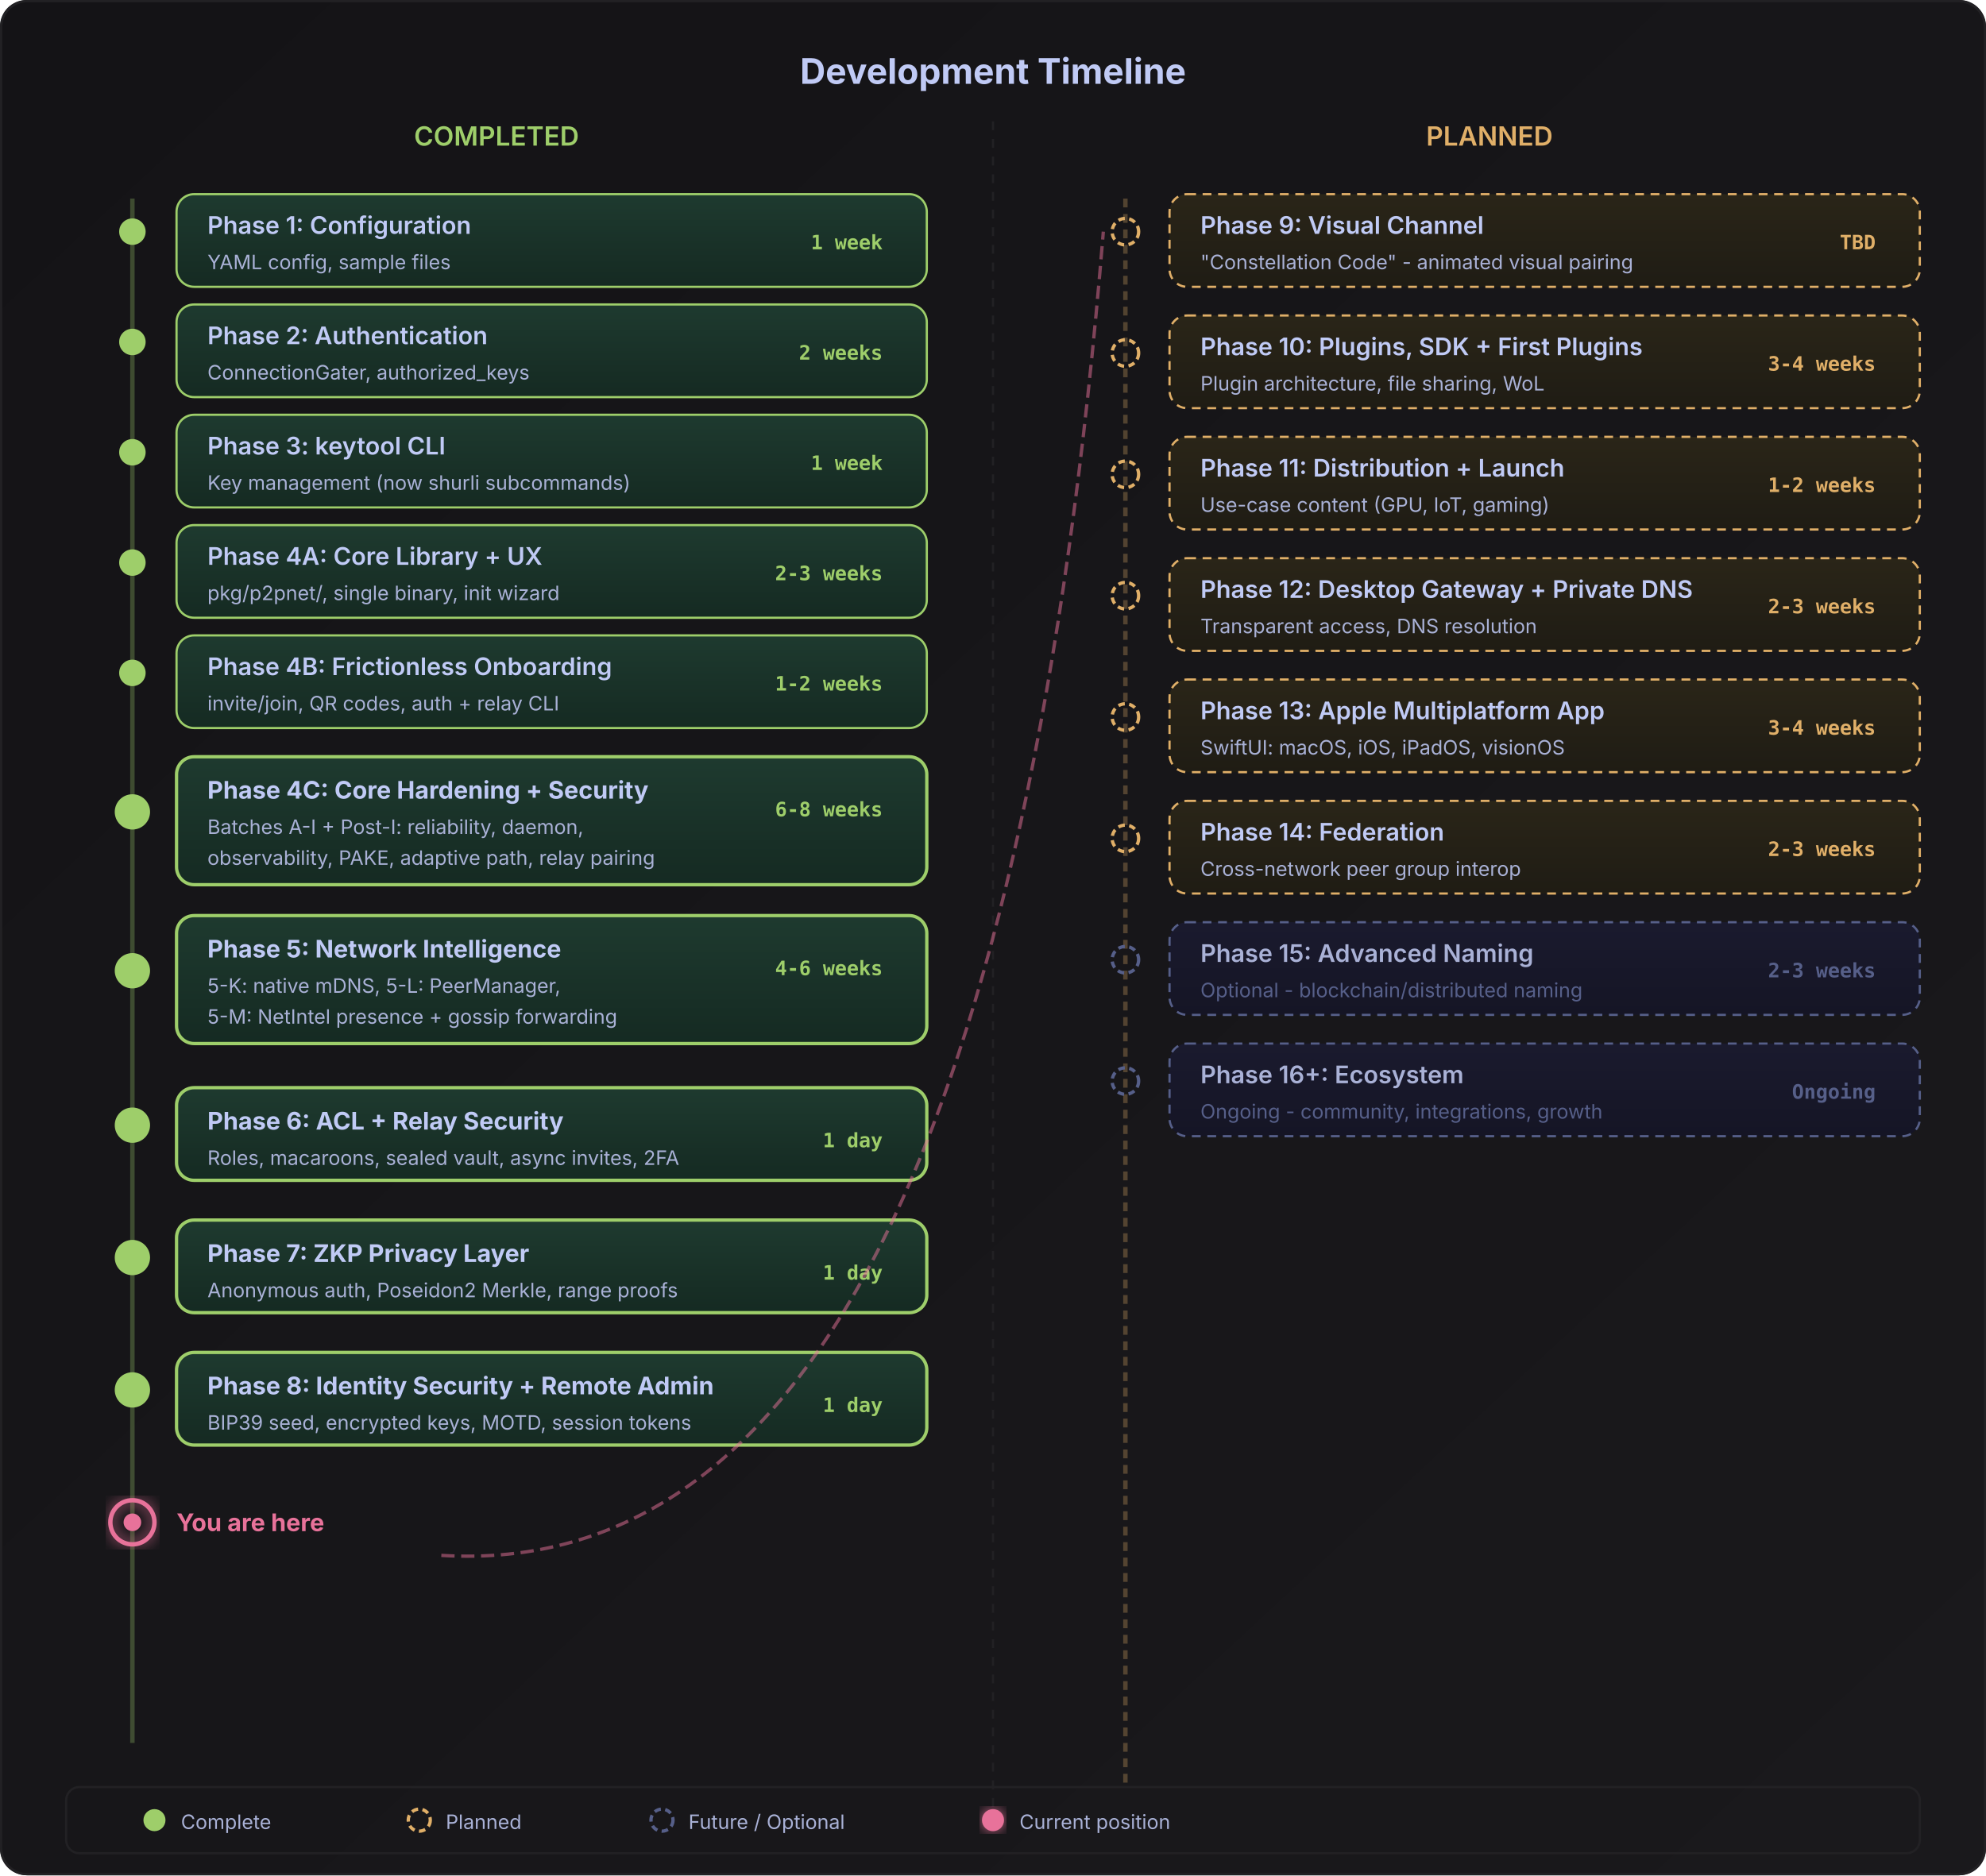
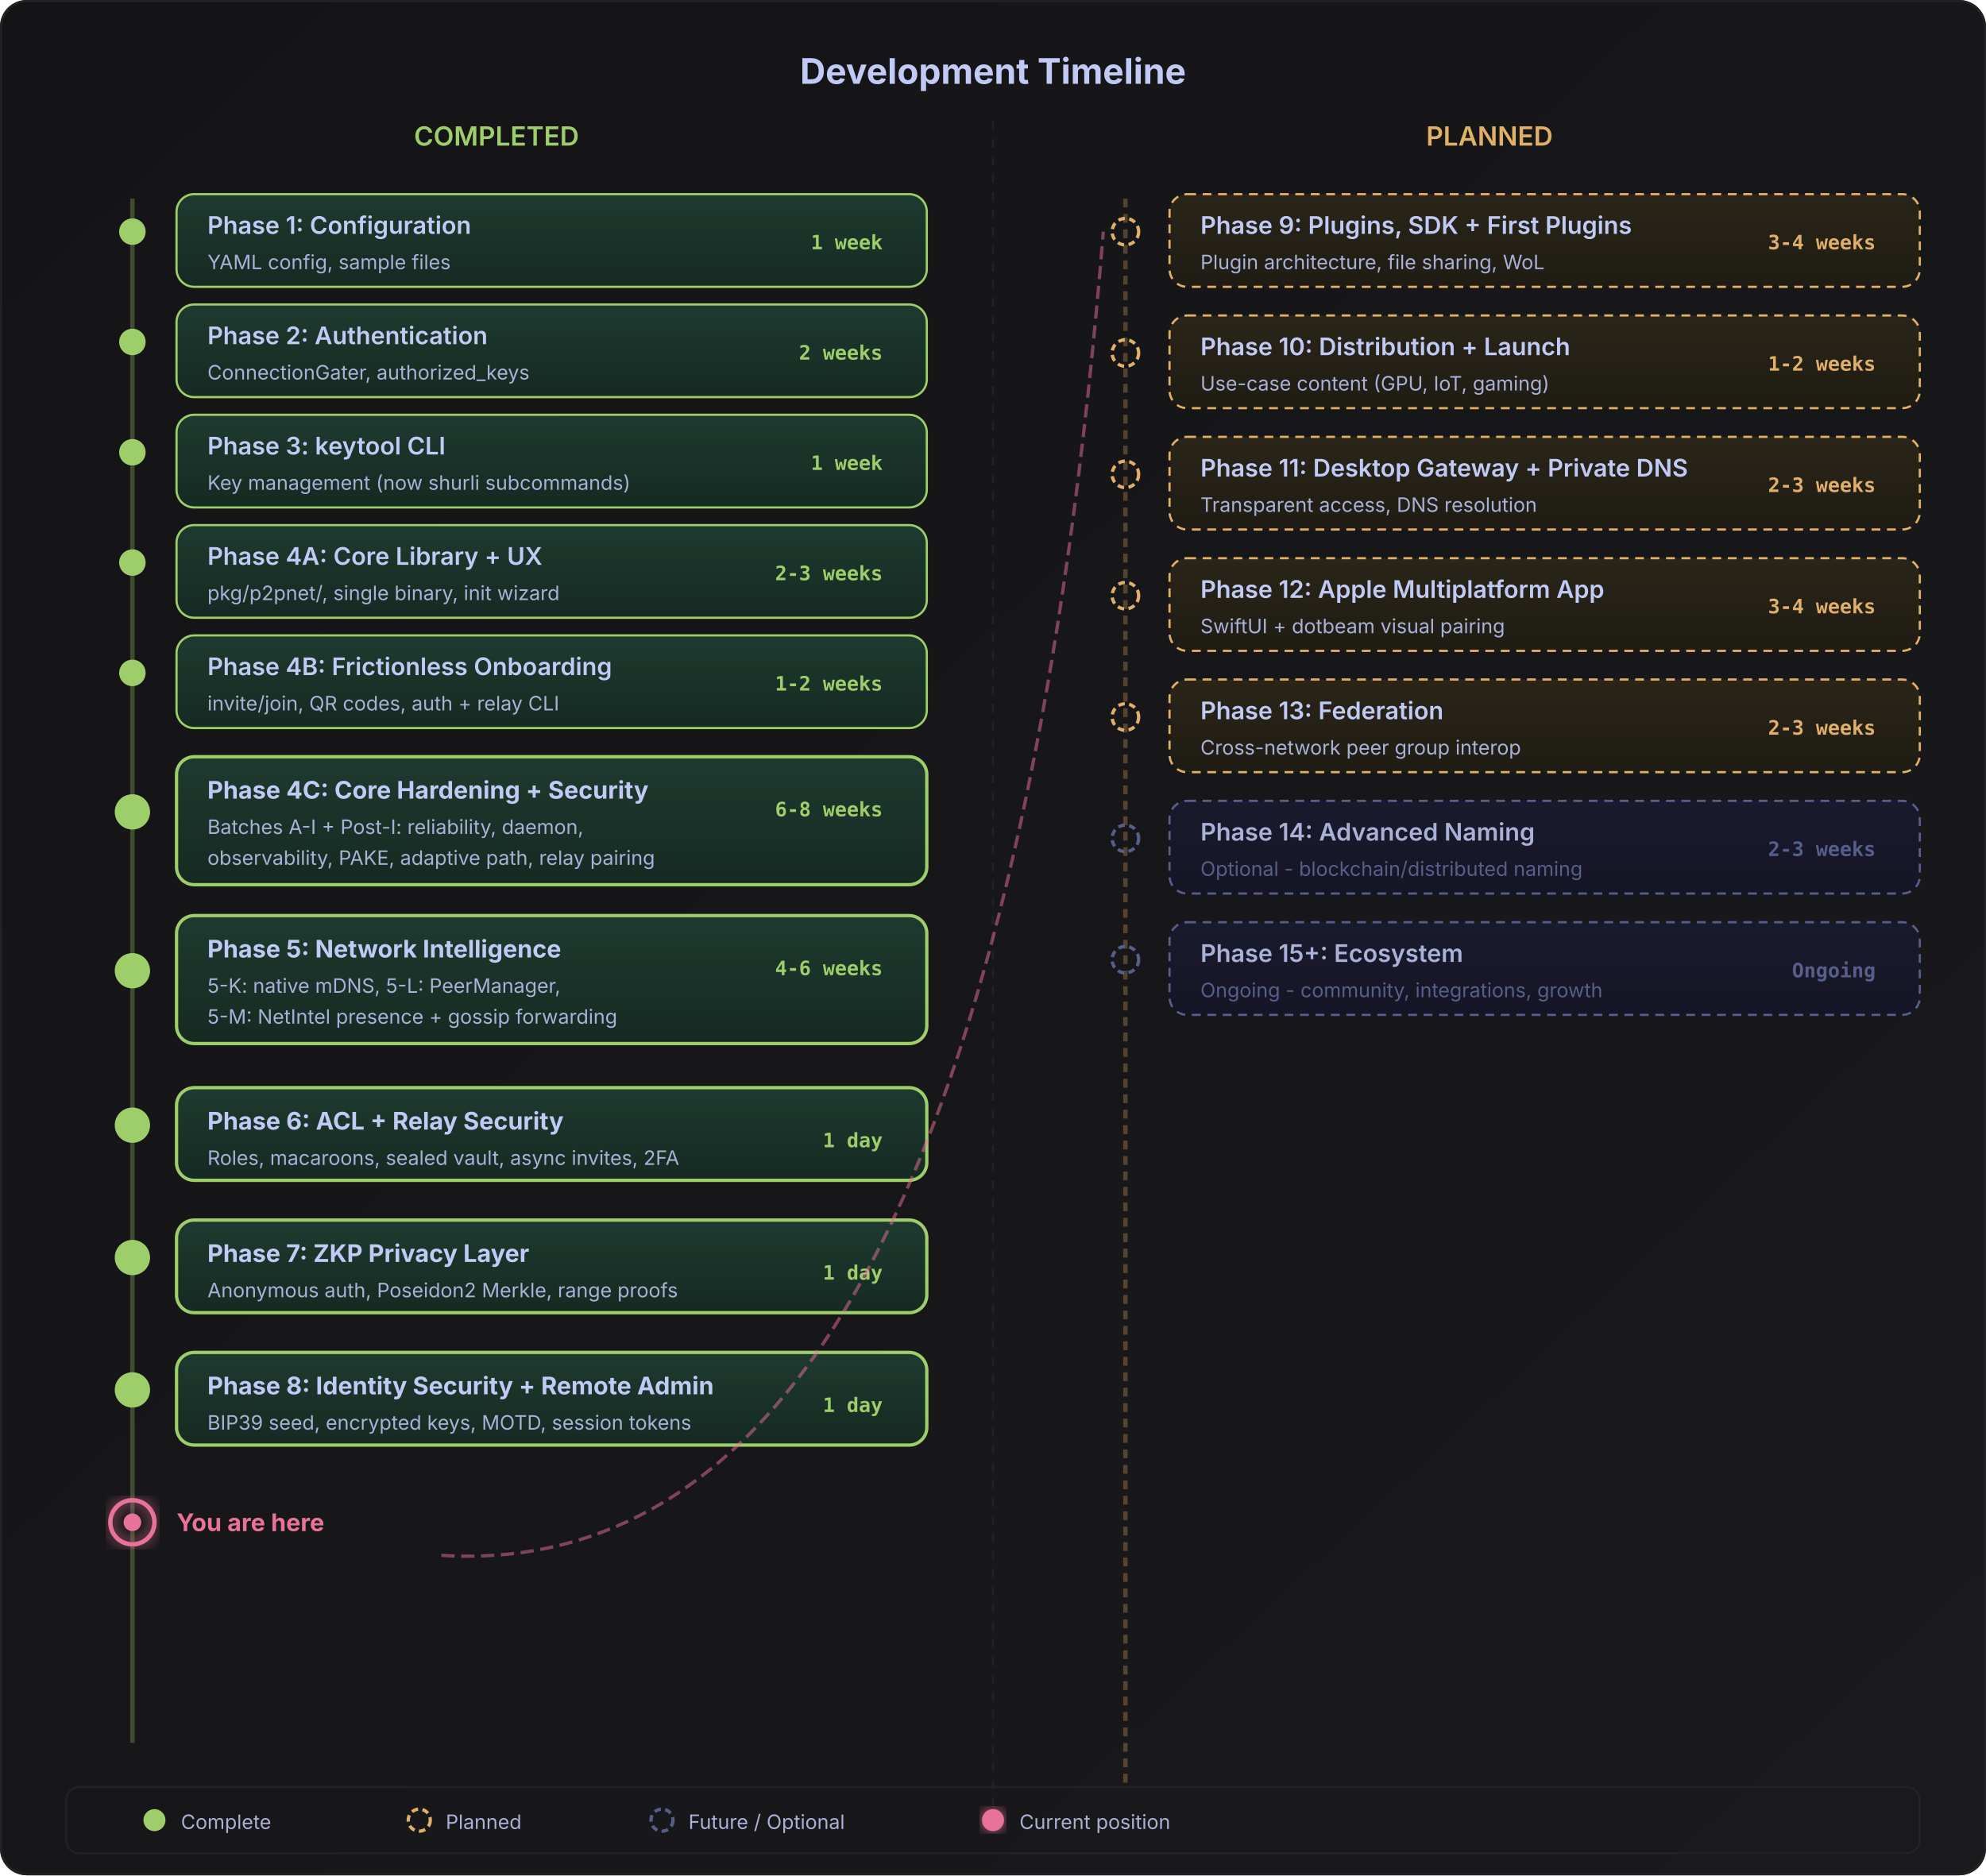
<svg xmlns="http://www.w3.org/2000/svg" viewBox="0 0 900 850" font-family="system-ui, -apple-system, sans-serif">
  <defs>
    <linearGradient id="bg" x1="0%" y1="0%" x2="100%" y2="100%">
      <stop offset="0%" style="stop-color:#141316" />
      <stop offset="100%" style="stop-color:#1a191c" />
    </linearGradient>
    <linearGradient id="doneGrad" x1="0%" y1="0%" x2="0%" y2="100%">
      <stop offset="0%" style="stop-color:#1e3a2f" />
      <stop offset="100%" style="stop-color:#152a22" />
    </linearGradient>
    <linearGradient id="plannedGrad" x1="0%" y1="0%" x2="0%" y2="100%">
      <stop offset="0%" style="stop-color:#2a2518" />
      <stop offset="100%" style="stop-color:#1f1c14" />
    </linearGradient>
    <linearGradient id="futureGrad" x1="0%" y1="0%" x2="0%" y2="100%">
      <stop offset="0%" style="stop-color:#1a1a2e" />
      <stop offset="100%" style="stop-color:#151525" />
    </linearGradient>
    <filter id="glow">
      <feGaussianBlur stdDeviation="3" result="blur" />
      <feMerge>
        <feMergeNode in="blur" />
        <feMergeNode in="SourceGraphic" />
      </feMerge>
    </filter>
  </defs>
  <rect width="900" height="850" rx="12" fill="url(#bg)" />
  <rect x="0.5" y="0.5" width="899" height="849" rx="12" fill="none" stroke="#222124" stroke-width="1" />
  <text x="450" y="38" text-anchor="middle" font-size="16" font-weight="700" fill="#c0caf5">Development Timeline</text>
  <text x="225" y="66" text-anchor="middle" font-size="12" font-weight="600" fill="#9ece6a">COMPLETED</text>
  <text x="675" y="66" text-anchor="middle" font-size="12" font-weight="600" fill="#e0af68">PLANNED</text>
  <line x1="450" y1="55" x2="450" y2="830" stroke="#222124" stroke-width="1" stroke-dasharray="4,4" />
  <line x1="60" y1="90" x2="60" y2="790" stroke="#9ece6a" stroke-width="2" opacity="0.3" />
  <circle cx="60" cy="105" r="6" fill="#9ece6a" />
  <rect x="80" y="88" width="340" height="42" rx="8" fill="url(#doneGrad)" stroke="#9ece6a" stroke-width="1" />
  <text x="94" y="106" font-size="11" font-weight="600" fill="#c0caf5">Phase 1: Configuration</text>
  <text x="94" y="122" font-size="9" fill="#a9b1d6">YAML config, sample files</text>
  <text x="400" y="113" text-anchor="end" font-size="9" font-weight="600" fill="#9ece6a" font-family="ui-monospace, monospace">1 week</text>
  <circle cx="60" cy="155" r="6" fill="#9ece6a" />
  <rect x="80" y="138" width="340" height="42" rx="8" fill="url(#doneGrad)" stroke="#9ece6a" stroke-width="1" />
  <text x="94" y="156" font-size="11" font-weight="600" fill="#c0caf5">Phase 2: Authentication</text>
  <text x="94" y="172" font-size="9" fill="#a9b1d6">ConnectionGater, authorized_keys</text>
  <text x="400" y="163" text-anchor="end" font-size="9" font-weight="600" fill="#9ece6a" font-family="ui-monospace, monospace">2 weeks</text>
  <circle cx="60" cy="205" r="6" fill="#9ece6a" />
  <rect x="80" y="188" width="340" height="42" rx="8" fill="url(#doneGrad)" stroke="#9ece6a" stroke-width="1" />
  <text x="94" y="206" font-size="11" font-weight="600" fill="#c0caf5">Phase 3: keytool CLI</text>
  <text x="94" y="222" font-size="9" fill="#a9b1d6">Key management (now shurli subcommands)</text>
  <text x="400" y="213" text-anchor="end" font-size="9" font-weight="600" fill="#9ece6a" font-family="ui-monospace, monospace">1 week</text>
  <circle cx="60" cy="255" r="6" fill="#9ece6a" />
  <rect x="80" y="238" width="340" height="42" rx="8" fill="url(#doneGrad)" stroke="#9ece6a" stroke-width="1" />
  <text x="94" y="256" font-size="11" font-weight="600" fill="#c0caf5">Phase 4A: Core Library + UX</text>
  <text x="94" y="272" font-size="9" fill="#a9b1d6">pkg/p2pnet/, single binary, init wizard</text>
  <text x="400" y="263" text-anchor="end" font-size="9" font-weight="600" fill="#9ece6a" font-family="ui-monospace, monospace">2-3 weeks</text>
  <circle cx="60" cy="305" r="6" fill="#9ece6a" />
  <rect x="80" y="288" width="340" height="42" rx="8" fill="url(#doneGrad)" stroke="#9ece6a" stroke-width="1" />
  <text x="94" y="306" font-size="11" font-weight="600" fill="#c0caf5">Phase 4B: Frictionless Onboarding</text>
  <text x="94" y="322" font-size="9" fill="#a9b1d6">invite/join, QR codes, auth + relay CLI</text>
  <text x="400" y="313" text-anchor="end" font-size="9" font-weight="600" fill="#9ece6a" font-family="ui-monospace, monospace">1-2 weeks</text>
  <circle cx="60" cy="368" r="8" fill="#9ece6a" />
  <rect x="80" y="343" width="340" height="58" rx="8" fill="url(#doneGrad)" stroke="#9ece6a" stroke-width="1.5" />
  <text x="94" y="362" font-size="11" font-weight="700" fill="#c0caf5">Phase 4C: Core Hardening + Security</text>
  <text x="94" y="378" font-size="9" fill="#a9b1d6">Batches A-I + Post-I: reliability, daemon,</text>
  <text x="94" y="392" font-size="9" fill="#a9b1d6">observability, PAKE, adaptive path, relay pairing</text>
  <text x="400" y="370" text-anchor="end" font-size="9" font-weight="700" fill="#9ece6a" font-family="ui-monospace, monospace">6-8 weeks</text>
  <circle cx="60" cy="440" r="8" fill="#9ece6a" />
  <rect x="80" y="415" width="340" height="58" rx="8" fill="url(#doneGrad)" stroke="#9ece6a" stroke-width="1.5" />
  <text x="94" y="434" font-size="11" font-weight="700" fill="#c0caf5">Phase 5: Network Intelligence</text>
  <text x="94" y="450" font-size="9" fill="#a9b1d6">5-K: native mDNS, 5-L: PeerManager,</text>
  <text x="94" y="464" font-size="9" fill="#a9b1d6">5-M: NetIntel presence + gossip forwarding</text>
  <text x="400" y="442" text-anchor="end" font-size="9" font-weight="700" fill="#9ece6a" font-family="ui-monospace, monospace">4-6 weeks</text>
  <circle cx="60" cy="510" r="8" fill="#9ece6a" />
  <rect x="80" y="493" width="340" height="42" rx="8" fill="url(#doneGrad)" stroke="#9ece6a" stroke-width="1.5" />
  <text x="94" y="512" font-size="11" font-weight="700" fill="#c0caf5">Phase 6: ACL + Relay Security</text>
  <text x="94" y="528" font-size="9" fill="#a9b1d6">Roles, macaroons, sealed vault, async invites, 2FA</text>
  <text x="400" y="520" text-anchor="end" font-size="9" font-weight="700" fill="#9ece6a" font-family="ui-monospace, monospace">1 day</text>
  <circle cx="60" cy="570" r="8" fill="#9ece6a" />
  <rect x="80" y="553" width="340" height="42" rx="8" fill="url(#doneGrad)" stroke="#9ece6a" stroke-width="1.5" />
  <text x="94" y="572" font-size="11" font-weight="700" fill="#c0caf5">Phase 7: ZKP Privacy Layer</text>
  <text x="94" y="588" font-size="9" fill="#a9b1d6">Anonymous auth, Poseidon2 Merkle, range proofs</text>
  <text x="400" y="580" text-anchor="end" font-size="9" font-weight="700" fill="#9ece6a" font-family="ui-monospace, monospace">1 day</text>
  <circle cx="60" cy="630" r="8" fill="#9ece6a" />
  <rect x="80" y="613" width="340" height="42" rx="8" fill="url(#doneGrad)" stroke="#9ece6a" stroke-width="1.5" />
  <text x="94" y="632" font-size="11" font-weight="700" fill="#c0caf5">Phase 8: Identity Security + Remote Admin</text>
  <text x="94" y="648" font-size="9" fill="#a9b1d6">BIP39 seed, encrypted keys, MOTD, session tokens</text>
  <text x="400" y="640" text-anchor="end" font-size="9" font-weight="700" fill="#9ece6a" font-family="ui-monospace, monospace">1 day</text>
  <circle cx="60" cy="690" r="10" fill="none" stroke="#e8729a" stroke-width="2" filter="url(#glow)" />
  <circle cx="60" cy="690" r="4" fill="#e8729a" />
  <text x="80" y="694" font-size="11" font-weight="700" fill="#e8729a">You are here</text>
  <path d="M 200 705 Q 450 720 500 105" fill="none" stroke="#e8729a" stroke-width="1.5" stroke-dasharray="6,3" opacity="0.5" />
  <line x1="510" y1="90" x2="510" y2="810" stroke="#e0af68" stroke-width="2" opacity="0.3" stroke-dasharray="4,3" />
  <circle cx="510" cy="105" r="6" fill="none" stroke="#e0af68" stroke-width="1.5" stroke-dasharray="3,2" />
  <rect x="530" y="88" width="340" height="42" rx="8" fill="url(#plannedGrad)" stroke="#e0af68" stroke-width="1" stroke-dasharray="4,3" />
-   <text x="544" y="106" font-size="11" font-weight="600" fill="#c0caf5">Phase 9: Visual Channel</text>
-   <text x="544" y="122" font-size="9" fill="#a9b1d6">"Constellation Code" - animated visual pairing</text>
-   <text x="850" y="113" text-anchor="end" font-size="9" font-weight="600" fill="#e0af68" font-family="ui-monospace, monospace">TBD</text>
+   <text x="544" y="106" font-size="11" font-weight="600" fill="#c0caf5">Phase 9: Plugins, SDK + First Plugins</text>
+   <text x="544" y="122" font-size="9" fill="#a9b1d6">Plugin architecture, file sharing, WoL</text>
+   <text x="850" y="113" text-anchor="end" font-size="9" font-weight="600" fill="#e0af68" font-family="ui-monospace, monospace">3-4 weeks</text>
  <circle cx="510" cy="160" r="6" fill="none" stroke="#e0af68" stroke-width="1.5" stroke-dasharray="3,2" />
  <rect x="530" y="143" width="340" height="42" rx="8" fill="url(#plannedGrad)" stroke="#e0af68" stroke-width="1" stroke-dasharray="4,3" />
-   <text x="544" y="161" font-size="11" font-weight="600" fill="#c0caf5">Phase 10: Plugins, SDK + First Plugins</text>
-   <text x="544" y="177" font-size="9" fill="#a9b1d6">Plugin architecture, file sharing, WoL</text>
-   <text x="850" y="168" text-anchor="end" font-size="9" font-weight="600" fill="#e0af68" font-family="ui-monospace, monospace">3-4 weeks</text>
+   <text x="544" y="161" font-size="11" font-weight="600" fill="#c0caf5">Phase 10: Distribution + Launch</text>
+   <text x="544" y="177" font-size="9" fill="#a9b1d6">Use-case content (GPU, IoT, gaming)</text>
+   <text x="850" y="168" text-anchor="end" font-size="9" font-weight="600" fill="#e0af68" font-family="ui-monospace, monospace">1-2 weeks</text>
  <circle cx="510" cy="215" r="6" fill="none" stroke="#e0af68" stroke-width="1.5" stroke-dasharray="3,2" />
  <rect x="530" y="198" width="340" height="42" rx="8" fill="url(#plannedGrad)" stroke="#e0af68" stroke-width="1" stroke-dasharray="4,3" />
-   <text x="544" y="216" font-size="11" font-weight="600" fill="#c0caf5">Phase 11: Distribution + Launch</text>
-   <text x="544" y="232" font-size="9" fill="#a9b1d6">Use-case content (GPU, IoT, gaming)</text>
-   <text x="850" y="223" text-anchor="end" font-size="9" font-weight="600" fill="#e0af68" font-family="ui-monospace, monospace">1-2 weeks</text>
+   <text x="544" y="216" font-size="11" font-weight="600" fill="#c0caf5">Phase 11: Desktop Gateway + Private DNS</text>
+   <text x="544" y="232" font-size="9" fill="#a9b1d6">Transparent access, DNS resolution</text>
+   <text x="850" y="223" text-anchor="end" font-size="9" font-weight="600" fill="#e0af68" font-family="ui-monospace, monospace">2-3 weeks</text>
  <circle cx="510" cy="270" r="6" fill="none" stroke="#e0af68" stroke-width="1.5" stroke-dasharray="3,2" />
  <rect x="530" y="253" width="340" height="42" rx="8" fill="url(#plannedGrad)" stroke="#e0af68" stroke-width="1" stroke-dasharray="4,3" />
-   <text x="544" y="271" font-size="11" font-weight="600" fill="#c0caf5">Phase 12: Desktop Gateway + Private DNS</text>
-   <text x="544" y="287" font-size="9" fill="#a9b1d6">Transparent access, DNS resolution</text>
-   <text x="850" y="278" text-anchor="end" font-size="9" font-weight="600" fill="#e0af68" font-family="ui-monospace, monospace">2-3 weeks</text>
+   <text x="544" y="271" font-size="11" font-weight="600" fill="#c0caf5">Phase 12: Apple Multiplatform App</text>
+   <text x="544" y="287" font-size="9" fill="#a9b1d6">SwiftUI + dotbeam visual pairing</text>
+   <text x="850" y="278" text-anchor="end" font-size="9" font-weight="600" fill="#e0af68" font-family="ui-monospace, monospace">3-4 weeks</text>
  <circle cx="510" cy="325" r="6" fill="none" stroke="#e0af68" stroke-width="1.5" stroke-dasharray="3,2" />
  <rect x="530" y="308" width="340" height="42" rx="8" fill="url(#plannedGrad)" stroke="#e0af68" stroke-width="1" stroke-dasharray="4,3" />
-   <text x="544" y="326" font-size="11" font-weight="600" fill="#c0caf5">Phase 13: Apple Multiplatform App</text>
-   <text x="544" y="342" font-size="9" fill="#a9b1d6">SwiftUI: macOS, iOS, iPadOS, visionOS</text>
-   <text x="850" y="333" text-anchor="end" font-size="9" font-weight="600" fill="#e0af68" font-family="ui-monospace, monospace">3-4 weeks</text>
-   <circle cx="510" cy="380" r="6" fill="none" stroke="#e0af68" stroke-width="1.5" stroke-dasharray="3,2" />
-   <rect x="530" y="363" width="340" height="42" rx="8" fill="url(#plannedGrad)" stroke="#e0af68" stroke-width="1" stroke-dasharray="4,3" />
-   <text x="544" y="381" font-size="11" font-weight="600" fill="#c0caf5">Phase 14: Federation</text>
-   <text x="544" y="397" font-size="9" fill="#a9b1d6">Cross-network peer group interop</text>
-   <text x="850" y="388" text-anchor="end" font-size="9" font-weight="600" fill="#e0af68" font-family="ui-monospace, monospace">2-3 weeks</text>
+   <text x="544" y="326" font-size="11" font-weight="600" fill="#c0caf5">Phase 13: Federation</text>
+   <text x="544" y="342" font-size="9" fill="#a9b1d6">Cross-network peer group interop</text>
+   <text x="850" y="333" text-anchor="end" font-size="9" font-weight="600" fill="#e0af68" font-family="ui-monospace, monospace">2-3 weeks</text>
+   <circle cx="510" cy="380" r="6" fill="none" stroke="#565f89" stroke-width="1.5" stroke-dasharray="3,2" />
+   <rect x="530" y="363" width="340" height="42" rx="8" fill="url(#futureGrad)" stroke="#565f89" stroke-width="1" stroke-dasharray="4,3" />
+   <text x="544" y="381" font-size="11" font-weight="600" fill="#a9b1d6">Phase 14: Advanced Naming</text>
+   <text x="544" y="397" font-size="9" fill="#565f89">Optional - blockchain/distributed naming</text>
+   <text x="850" y="388" text-anchor="end" font-size="9" font-weight="600" fill="#565f89" font-family="ui-monospace, monospace">2-3 weeks</text>
  <circle cx="510" cy="435" r="6" fill="none" stroke="#565f89" stroke-width="1.5" stroke-dasharray="3,2" />
  <rect x="530" y="418" width="340" height="42" rx="8" fill="url(#futureGrad)" stroke="#565f89" stroke-width="1" stroke-dasharray="4,3" />
-   <text x="544" y="436" font-size="11" font-weight="600" fill="#a9b1d6">Phase 15: Advanced Naming</text>
-   <text x="544" y="452" font-size="9" fill="#565f89">Optional - blockchain/distributed naming</text>
-   <text x="850" y="443" text-anchor="end" font-size="9" font-weight="600" fill="#565f89" font-family="ui-monospace, monospace">2-3 weeks</text>
-   <circle cx="510" cy="490" r="6" fill="none" stroke="#565f89" stroke-width="1.5" stroke-dasharray="3,2" />
-   <rect x="530" y="473" width="340" height="42" rx="8" fill="url(#futureGrad)" stroke="#565f89" stroke-width="1" stroke-dasharray="4,3" />
-   <text x="544" y="491" font-size="11" font-weight="600" fill="#a9b1d6">Phase 16+: Ecosystem</text>
-   <text x="544" y="507" font-size="9" fill="#565f89">Ongoing - community, integrations, growth</text>
-   <text x="850" y="498" text-anchor="end" font-size="9" font-weight="600" fill="#565f89" font-family="ui-monospace, monospace">Ongoing</text>
+   <text x="544" y="436" font-size="11" font-weight="600" fill="#a9b1d6">Phase 15+: Ecosystem</text>
+   <text x="544" y="452" font-size="9" fill="#565f89">Ongoing - community, integrations, growth</text>
+   <text x="850" y="443" text-anchor="end" font-size="9" font-weight="600" fill="#565f89" font-family="ui-monospace, monospace">Ongoing</text>
  <rect x="30" y="810" width="840" height="30" rx="6" fill="none" stroke="#222124" stroke-width="1" />
  <circle cx="70" cy="825" r="5" fill="#9ece6a" />
  <text x="82" y="829" font-size="9" fill="#a9b1d6">Complete</text>
  <circle cx="190" cy="825" r="5" fill="none" stroke="#e0af68" stroke-width="1.5" stroke-dasharray="3,2" />
  <text x="202" y="829" font-size="9" fill="#a9b1d6">Planned</text>
  <circle cx="300" cy="825" r="5" fill="none" stroke="#565f89" stroke-width="1.5" stroke-dasharray="3,2" />
  <text x="312" y="829" font-size="9" fill="#a9b1d6">Future / Optional</text>
  <circle cx="450" cy="825" r="5" fill="#e8729a" filter="url(#glow)" />
  <text x="462" y="829" font-size="9" fill="#a9b1d6">Current position</text>
</svg>
